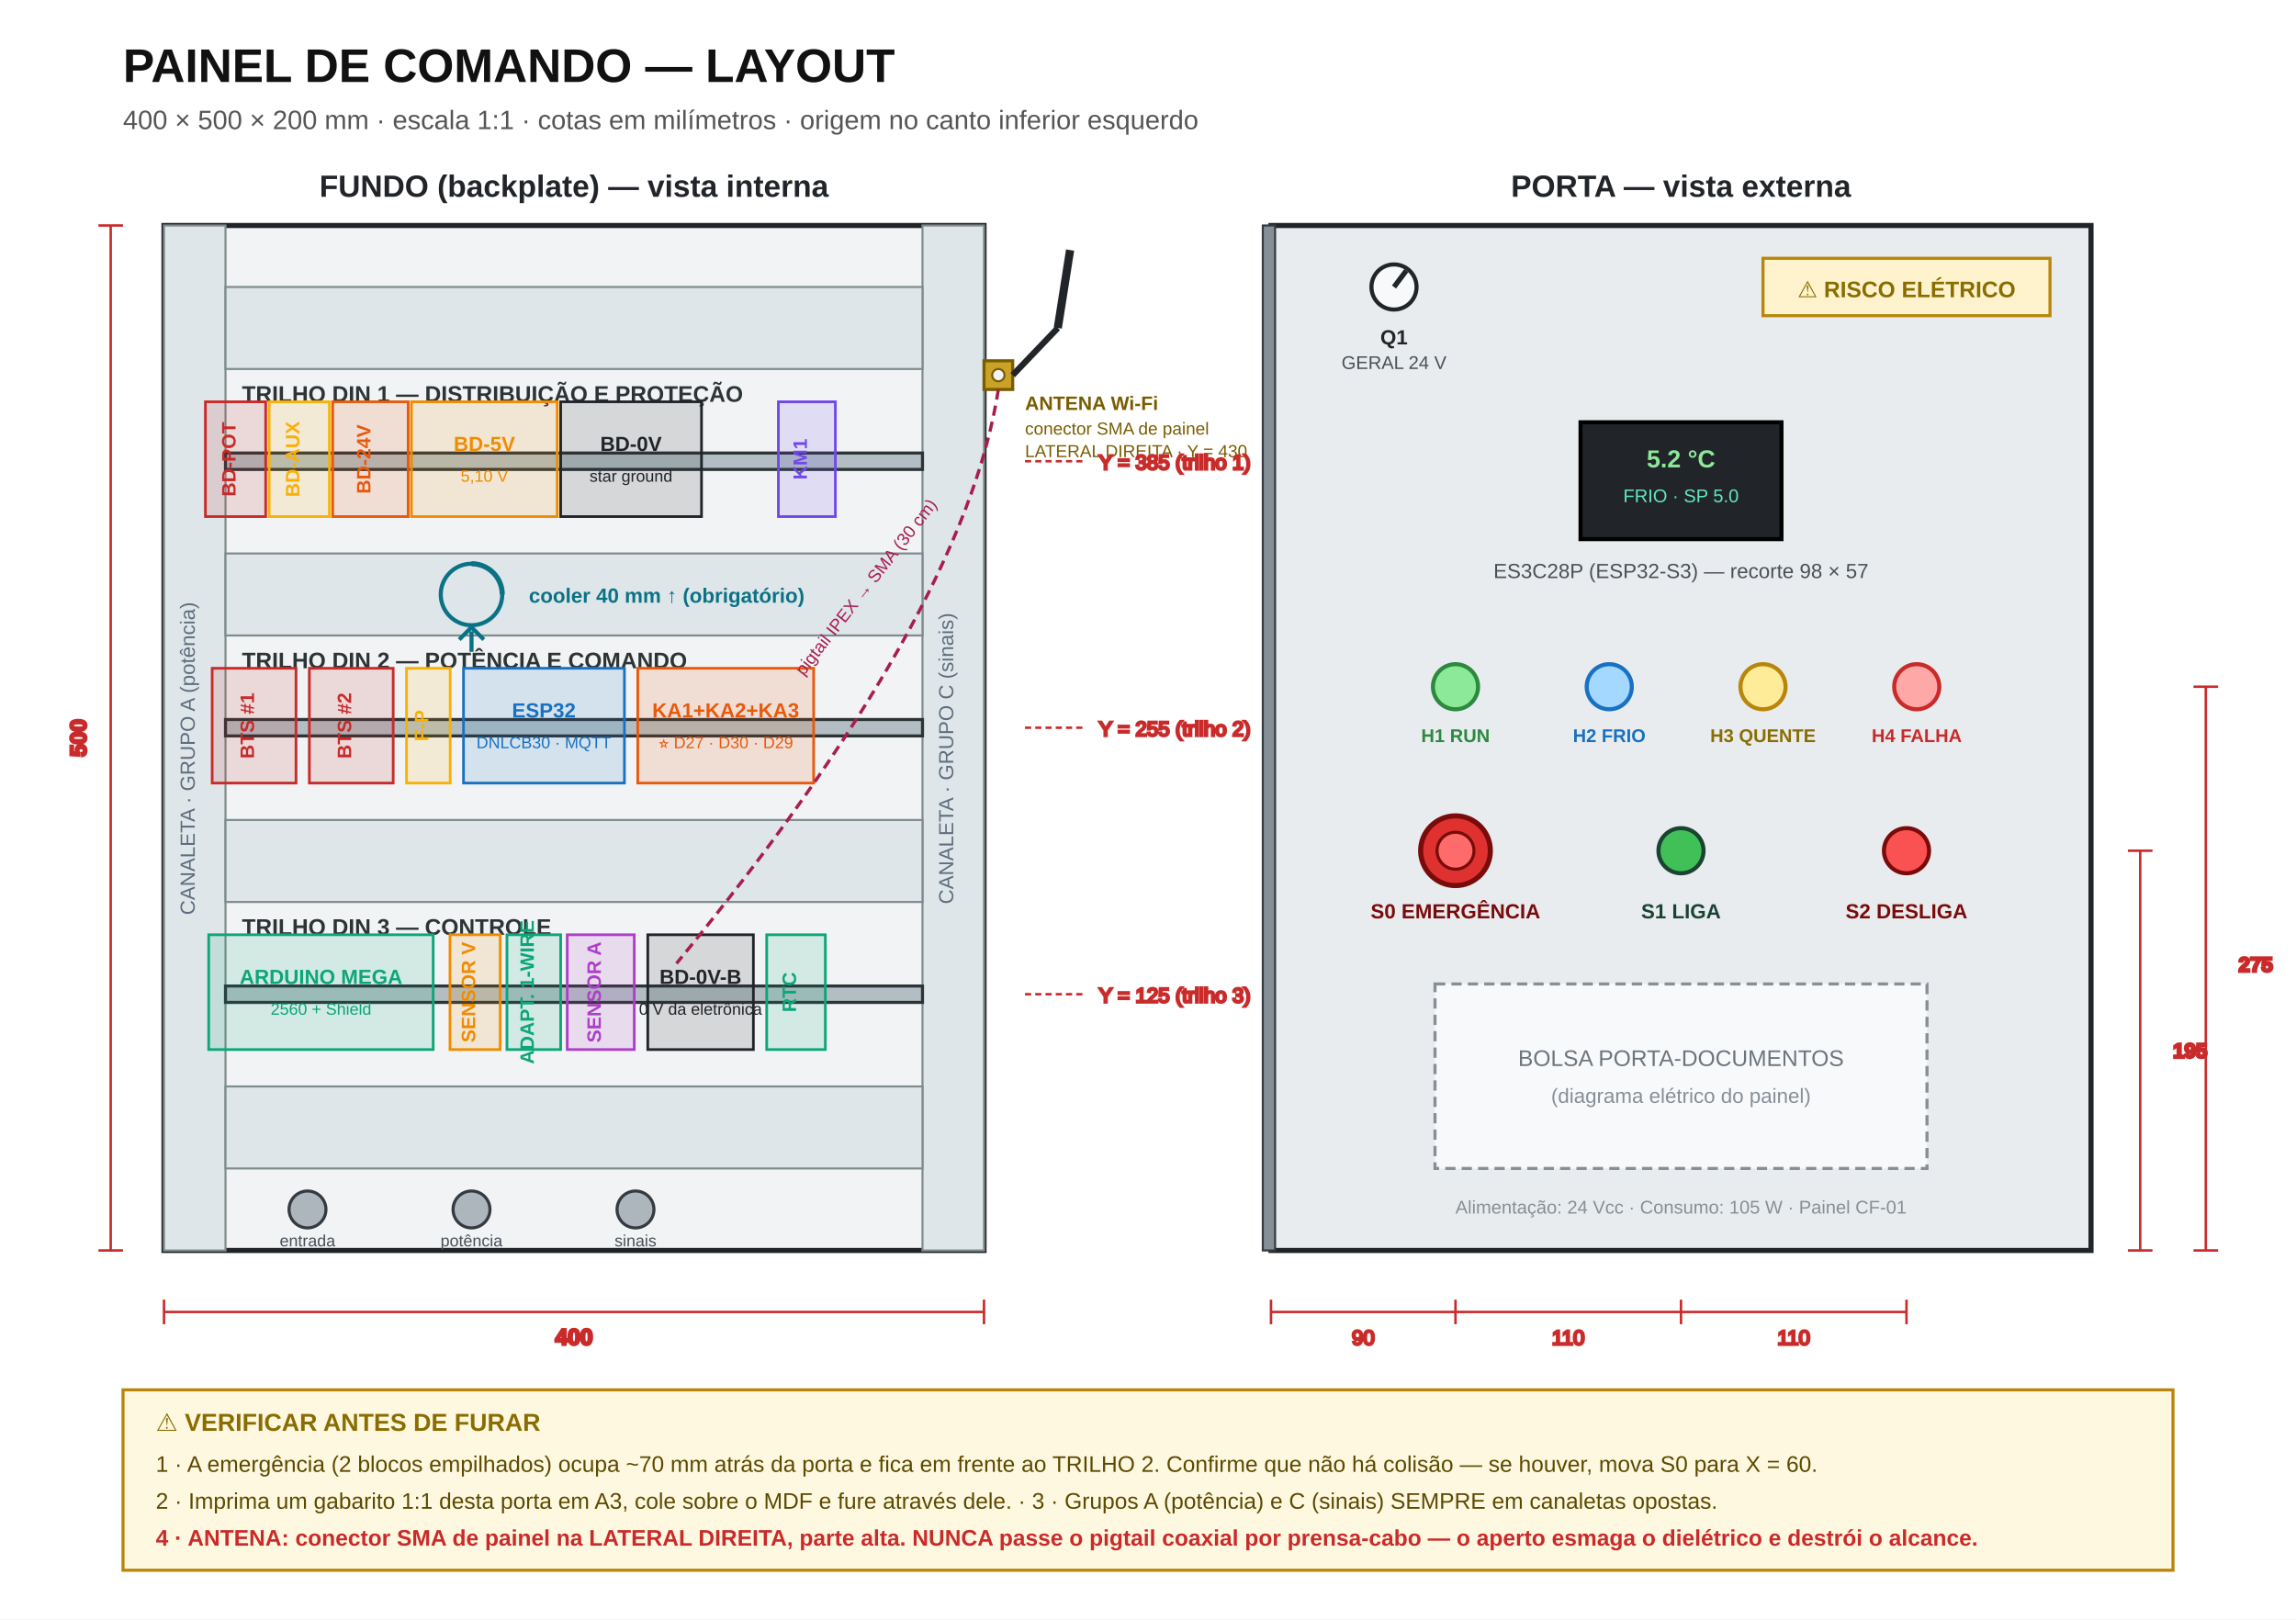
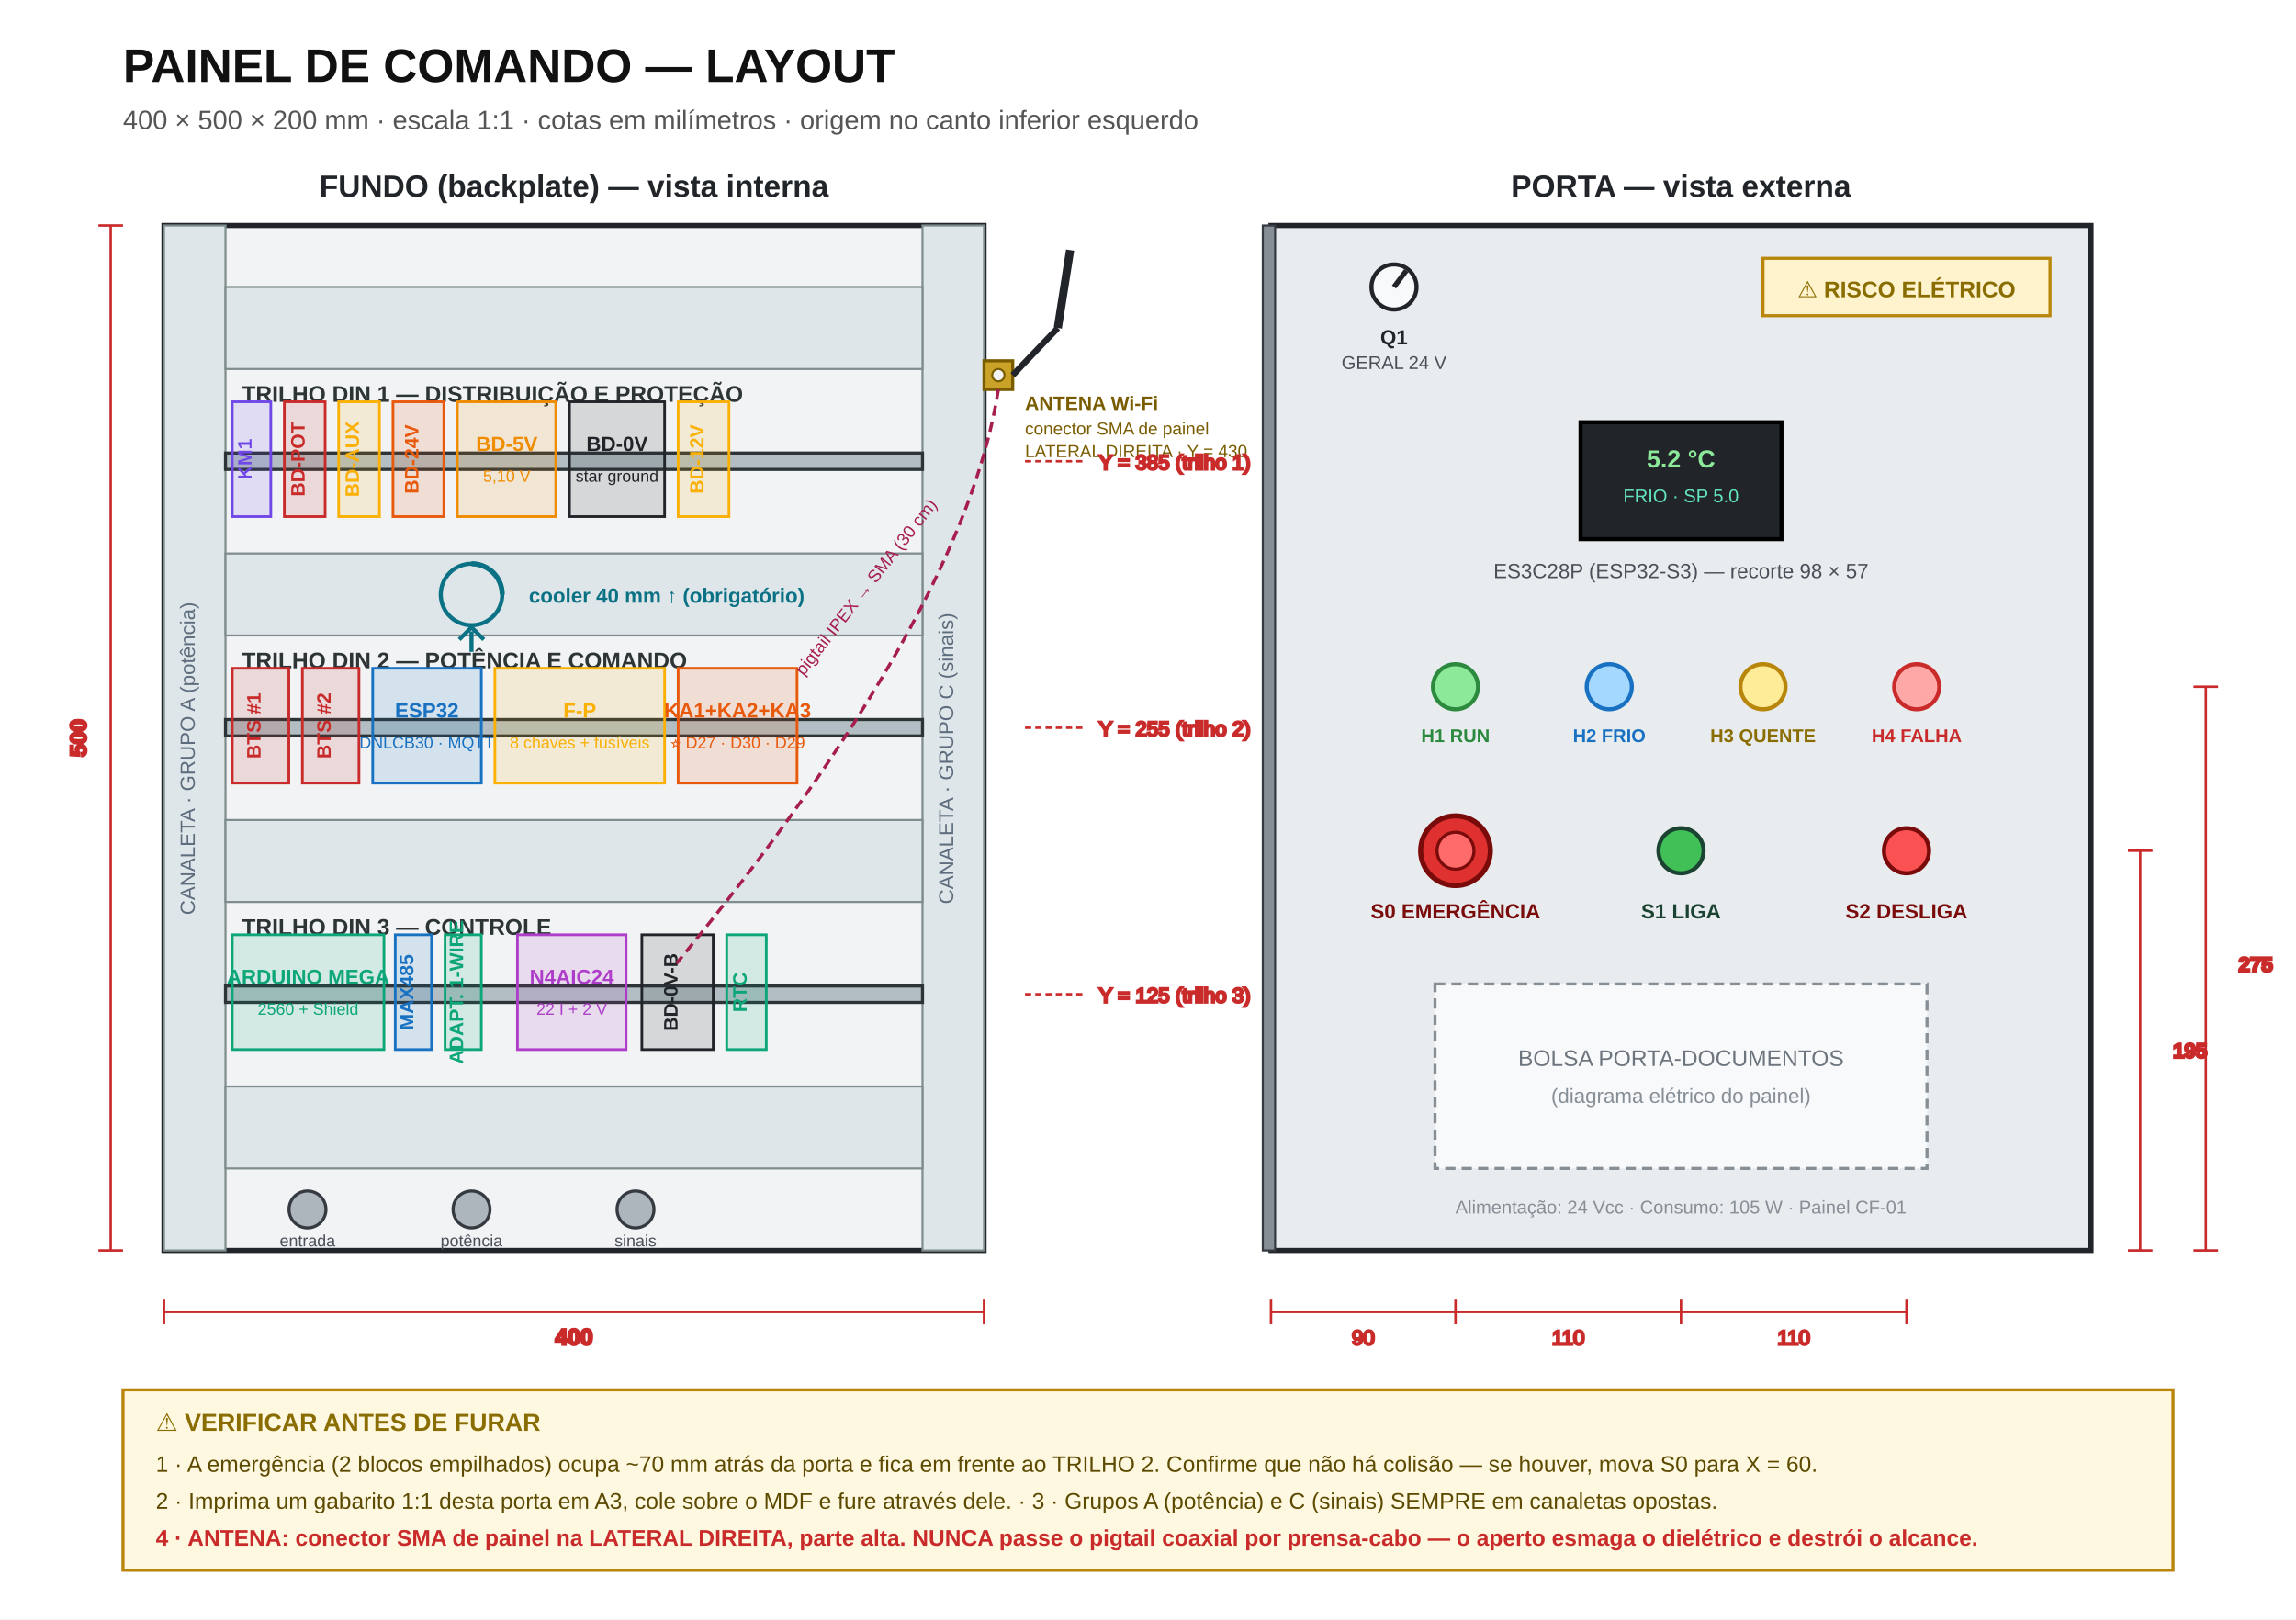
<svg xmlns="http://www.w3.org/2000/svg" viewBox="0 0 1120 790" width="1120" height="790" font-family="Segoe UI, Arial, sans-serif">
  <rect width="1120" height="790" fill="#ffffff" />
  <text x="60" y="40" font-size="23" font-weight="700" fill="#111">PAINEL DE COMANDO — LAYOUT</text>
  <text x="60" y="63" font-size="13" fill="#555">400 × 500 × 200 mm · escala 1:1 · cotas em milímetros · origem no canto inferior esquerdo</text>
  <text x="280" y="96" font-size="15" font-weight="700" fill="#212529" text-anchor="middle">FUNDO (backplate) — vista interna</text>
  <text x="820" y="96" font-size="15" font-weight="700" fill="#212529" text-anchor="middle">PORTA — vista externa</text>
  <rect x="80" y="110" width="400" height="500" fill="#f1f3f5" stroke="#212529" stroke-width="2.5" />
  <rect x="80" y="110" width="30" height="500" fill="#dfe6e9" stroke="#7f8c8d" stroke-width="1" />
  <rect x="450" y="110" width="30" height="500" fill="#dfe6e9" stroke="#7f8c8d" stroke-width="1" />
  <text x="95" y="370" font-size="10" fill="#5d6d7e" text-anchor="middle" transform="rotate(-90 95 370)">CANALETA · GRUPO A (potência)</text>
  <text x="465" y="370" font-size="10" fill="#5d6d7e" text-anchor="middle" transform="rotate(-90 465 370)">CANALETA · GRUPO C (sinais)</text>
  <g fill="#dfe6e9" stroke="#7f8c8d" stroke-width="1">
    <rect x="110" y="140" width="340" height="40" />
    <rect x="110" y="270" width="340" height="40" />
    <rect x="110" y="400" width="340" height="40" />
    <rect x="110" y="530" width="340" height="40" />
  </g>
  <rect x="110" y="221" width="340" height="8" fill="#b2bec3" stroke="#2d3436" stroke-width="1.5" />
  <text x="118" y="196" font-size="11" font-weight="700" fill="#2d3436">TRILHO DIN 1 — DISTRIBUIÇÃO E PROTEÇÃO</text>
  <g data-gerado="trilho1">
-     <rect x="100.2" y="196" width="29.4" height="56" fill="#c92a2a22" stroke="#c92a2a" stroke-width="1.3" />
-     <text x="114.9" y="224" font-size="9.5" font-weight="700" fill="#c92a2a" text-anchor="middle" transform="rotate(-90 114.9 224)">BD-POT</text>
-     <rect x="131.3" y="196" width="29.4" height="56" fill="#fab00522" stroke="#fab005" stroke-width="1.3" />
-     <text x="146.0" y="224" font-size="9.5" font-weight="700" fill="#fab005" text-anchor="middle" transform="rotate(-90 146.0 224)">BD-AUX</text>
-     <rect x="162.3" y="196" width="36.8" height="56" fill="#e8590c22" stroke="#e8590c" stroke-width="1.3" />
-     <text x="180.7" y="224" font-size="9.5" font-weight="700" fill="#e8590c" text-anchor="middle" transform="rotate(-90 180.7 224)">BD-24V</text>
-     <rect x="200.7" y="196" width="71.1" height="56" fill="#f08c0022" stroke="#f08c00" stroke-width="1.3" />
-     <text x="236.3" y="220" font-size="10" font-weight="700" fill="#f08c00" text-anchor="middle">BD-5V</text>
-     <text x="236.3" y="235" font-size="8" fill="#f08c00" text-anchor="middle">5,10 V</text>
-     <rect x="273.5" y="196" width="68.7" height="56" fill="#21252922" stroke="#212529" stroke-width="1.3" />
-     <text x="307.8" y="220" font-size="10" font-weight="700" fill="#212529" text-anchor="middle">BD-0V</text>
-     <text x="307.8" y="235" font-size="8" fill="#212529" text-anchor="middle">star ground</text>
-     <rect x="379.7" y="196" width="27.8" height="56" fill="#7048e822" stroke="#7048e8" stroke-width="1.3" />
-     <text x="393.6" y="224" font-size="9.5" font-weight="700" fill="#7048e8" text-anchor="middle" transform="rotate(-90 393.6 224)">KM1</text>
+     <rect x="113.3" y="196" width="18.8" height="56" fill="#7048e822" stroke="#7048e8" stroke-width="1.3" />
+     <text x="122.7" y="224" font-size="9.5" font-weight="700" fill="#7048e8" text-anchor="middle" transform="rotate(-90 122.7 224)">KM1</text>
+     <rect x="138.7" y="196" width="19.9" height="56" fill="#c92a2a22" stroke="#c92a2a" stroke-width="1.3" />
+     <text x="148.6" y="224" font-size="9.5" font-weight="700" fill="#c92a2a" text-anchor="middle" transform="rotate(-90 148.6 224)">BD-POT</text>
+     <rect x="165.2" y="196" width="19.9" height="56" fill="#fab00522" stroke="#fab005" stroke-width="1.3" />
+     <text x="175.1" y="224" font-size="9.5" font-weight="700" fill="#fab005" text-anchor="middle" transform="rotate(-90 175.1 224)">BD-AUX</text>
+     <rect x="191.7" y="196" width="24.8" height="56" fill="#e8590c22" stroke="#e8590c" stroke-width="1.3" />
+     <text x="204.1" y="224" font-size="9.5" font-weight="700" fill="#e8590c" text-anchor="middle" transform="rotate(-90 204.1 224)">BD-24V</text>
+     <rect x="223.1" y="196" width="48.0" height="56" fill="#f08c0022" stroke="#f08c00" stroke-width="1.3" />
+     <text x="247.2" y="220" font-size="10" font-weight="700" fill="#f08c00" text-anchor="middle">BD-5V</text>
+     <text x="247.2" y="235" font-size="8" fill="#f08c00" text-anchor="middle">5,10 V</text>
+     <rect x="277.8" y="196" width="46.4" height="56" fill="#21252922" stroke="#212529" stroke-width="1.3" />
+     <text x="301.0" y="220" font-size="10" font-weight="700" fill="#212529" text-anchor="middle">BD-0V</text>
+     <text x="301.0" y="235" font-size="8" fill="#212529" text-anchor="middle">star ground</text>
+     <rect x="330.8" y="196" width="24.8" height="56" fill="#fab00522" stroke="#fab005" stroke-width="1.3" />
+     <text x="343.2" y="224" font-size="9.5" font-weight="700" fill="#fab005" text-anchor="middle" transform="rotate(-90 343.2 224)">BD-12V</text>
  </g>
  <rect x="110" y="351" width="340" height="8" fill="#b2bec3" stroke="#2d3436" stroke-width="1.5" />
  <text x="118" y="326" font-size="11" font-weight="700" fill="#2d3436">TRILHO DIN 2 — POTÊNCIA E COMANDO</text>
  <g data-gerado="trilho2">
-     <rect x="103.5" y="326" width="40.9" height="56" fill="#c92a2a22" stroke="#c92a2a" stroke-width="1.3" />
-     <text x="123.9" y="354" font-size="9.5" font-weight="700" fill="#c92a2a" text-anchor="middle" transform="rotate(-90 123.9 354)">BTS #1</text>
-     <rect x="150.9" y="326" width="40.9" height="56" fill="#c92a2a22" stroke="#c92a2a" stroke-width="1.3" />
-     <text x="171.3" y="354" font-size="9.5" font-weight="700" fill="#c92a2a" text-anchor="middle" transform="rotate(-90 171.3 354)">BTS #2</text>
-     <rect x="198.3" y="326" width="21.3" height="56" fill="#fab00522" stroke="#fab005" stroke-width="1.3" />
-     <text x="208.9" y="354" font-size="9.5" font-weight="700" fill="#fab005" text-anchor="middle" transform="rotate(-90 208.9 354)">F-P</text>
-     <rect x="226.1" y="326" width="78.5" height="56" fill="#1971c222" stroke="#1971c2" stroke-width="1.3" />
-     <text x="265.3" y="350" font-size="10" font-weight="700" fill="#1971c2" text-anchor="middle">ESP32</text>
-     <text x="265.3" y="365" font-size="8" fill="#1971c2" text-anchor="middle">DNLCB30 · MQTT</text>
-     <rect x="311.1" y="326" width="85.8" height="56" fill="#e8590c22" stroke="#e8590c" stroke-width="1.3" />
-     <text x="354.0" y="350" font-size="10" font-weight="700" fill="#e8590c" text-anchor="middle">KA1+KA2+KA3</text>
-     <text x="354.0" y="365" font-size="8" fill="#e8590c" text-anchor="middle">⭐ D27 · D30 · D29</text>
+     <rect x="113.3" y="326" width="27.6" height="56" fill="#c92a2a22" stroke="#c92a2a" stroke-width="1.3" />
+     <text x="127.1" y="354" font-size="9.5" font-weight="700" fill="#c92a2a" text-anchor="middle" transform="rotate(-90 127.1 354)">BTS #1</text>
+     <rect x="147.5" y="326" width="27.6" height="56" fill="#c92a2a22" stroke="#c92a2a" stroke-width="1.3" />
+     <text x="161.3" y="354" font-size="9.5" font-weight="700" fill="#c92a2a" text-anchor="middle" transform="rotate(-90 161.3 354)">BTS #2</text>
+     <rect x="181.8" y="326" width="53.0" height="56" fill="#1971c222" stroke="#1971c2" stroke-width="1.3" />
+     <text x="208.2" y="350" font-size="10" font-weight="700" fill="#1971c2" text-anchor="middle">ESP32</text>
+     <text x="208.2" y="365" font-size="8" fill="#1971c2" text-anchor="middle">DNLCB30 · MQTT</text>
+     <rect x="241.4" y="326" width="82.8" height="56" fill="#fab00522" stroke="#fab005" stroke-width="1.3" />
+     <text x="282.8" y="350" font-size="10" font-weight="700" fill="#fab005" text-anchor="middle">F-P</text>
+     <text x="282.8" y="365" font-size="8" fill="#fab005" text-anchor="middle">8 chaves + fusíveis</text>
+     <rect x="330.8" y="326" width="58.0" height="56" fill="#e8590c22" stroke="#e8590c" stroke-width="1.3" />
+     <text x="359.8" y="350" font-size="10" font-weight="700" fill="#e8590c" text-anchor="middle">KA1+KA2+KA3</text>
+     <text x="359.8" y="365" font-size="8" fill="#e8590c" text-anchor="middle">⭐ D27 · D30 · D29</text>
  </g>
  <circle cx="230" cy="290" r="15" fill="none" stroke="#0b7285" stroke-width="2" />
  <path d="M230 275 A15 15 0 0 1 245 290" fill="none" stroke="#0b7285" stroke-width="2.5" />
  <path d="M230 308 L230 318 M224 312 L230 306 L236 312" stroke="#0b7285" stroke-width="2" fill="none" />
  <text x="258" y="294" font-size="10" font-weight="700" fill="#0b7285">cooler 40 mm ↑ (obrigatório)</text>
  <rect x="110" y="481" width="340" height="8" fill="#b2bec3" stroke="#2d3436" stroke-width="1.5" />
  <text x="118" y="456" font-size="11" font-weight="700" fill="#2d3436">TRILHO DIN 3 — CONTROLE</text>
  <g data-gerado="trilho3">
-     <rect x="101.8" y="456" width="109.5" height="56" fill="#0ca67822" stroke="#0ca678" stroke-width="1.3" />
-     <text x="156.6" y="480" font-size="10" font-weight="700" fill="#0ca678" text-anchor="middle">ARDUINO MEGA</text>
-     <text x="156.6" y="495" font-size="8" fill="#0ca678" text-anchor="middle">2560 + Shield</text>
-     <rect x="219.5" y="456" width="24.5" height="56" fill="#f08c0022" stroke="#f08c00" stroke-width="1.3" />
-     <text x="231.8" y="484" font-size="9.5" font-weight="700" fill="#f08c00" text-anchor="middle" transform="rotate(-90 231.8 484)">SENSOR V</text>
-     <rect x="247.3" y="456" width="26.2" height="56" fill="#0ca67822" stroke="#0ca678" stroke-width="1.3" />
-     <text x="260.4" y="484" font-size="9.5" font-weight="700" fill="#0ca678" text-anchor="middle" transform="rotate(-90 260.4 484)">ADAPT. 1-WIRE</text>
-     <rect x="276.7" y="456" width="32.7" height="56" fill="#ae3ec922" stroke="#ae3ec9" stroke-width="1.3" />
-     <text x="293.1" y="484" font-size="9.5" font-weight="700" fill="#ae3ec9" text-anchor="middle" transform="rotate(-90 293.1 484)">SENSOR A</text>
-     <rect x="316.0" y="456" width="51.5" height="56" fill="#21252922" stroke="#212529" stroke-width="1.3" />
-     <text x="341.7" y="480" font-size="10" font-weight="700" fill="#212529" text-anchor="middle">BD-0V-B</text>
-     <text x="341.7" y="495" font-size="8" fill="#212529" text-anchor="middle">0 V da eletrônica</text>
-     <rect x="374.0" y="456" width="28.6" height="56" fill="#0ca67822" stroke="#0ca678" stroke-width="1.3" />
-     <text x="388.3" y="484" font-size="9.5" font-weight="700" fill="#0ca678" text-anchor="middle" transform="rotate(-90 388.3 484)">RTC</text>
+     <rect x="113.3" y="456" width="74.0" height="56" fill="#0ca67822" stroke="#0ca678" stroke-width="1.3" />
+     <text x="150.3" y="480" font-size="10" font-weight="700" fill="#0ca678" text-anchor="middle">ARDUINO MEGA</text>
+     <text x="150.3" y="495" font-size="8" fill="#0ca678" text-anchor="middle">2560 + Shield</text>
+     <rect x="192.8" y="456" width="17.7" height="56" fill="#1971c222" stroke="#1971c2" stroke-width="1.3" />
+     <text x="201.6" y="484" font-size="9.5" font-weight="700" fill="#1971c2" text-anchor="middle" transform="rotate(-90 201.6 484)">MAX485</text>
+     <rect x="217.1" y="456" width="17.7" height="56" fill="#0ca67822" stroke="#0ca678" stroke-width="1.3" />
+     <text x="225.9" y="484" font-size="9.5" font-weight="700" fill="#0ca678" text-anchor="middle" transform="rotate(-90 225.9 484)">ADAPT. 1-WIRE</text>
+     <rect x="252.4" y="456" width="53.0" height="56" fill="#ae3ec922" stroke="#ae3ec9" stroke-width="1.3" />
+     <text x="278.9" y="480" font-size="10" font-weight="700" fill="#ae3ec9" text-anchor="middle">N4AIC24</text>
+     <text x="278.9" y="495" font-size="8" fill="#ae3ec9" text-anchor="middle">22 I + 2 V</text>
+     <rect x="313.1" y="456" width="34.8" height="56" fill="#21252922" stroke="#212529" stroke-width="1.3" />
+     <text x="330.5" y="484" font-size="9.5" font-weight="700" fill="#212529" text-anchor="middle" transform="rotate(-90 330.5 484)">BD-0V-B</text>
+     <rect x="354.5" y="456" width="19.3" height="56" fill="#0ca67822" stroke="#0ca678" stroke-width="1.3" />
+     <text x="364.2" y="484" font-size="9.5" font-weight="700" fill="#0ca678" text-anchor="middle" transform="rotate(-90 364.2 484)">RTC</text>
  </g>
  <g>
    <circle cx="150" cy="590" r="9" fill="#adb5bd" stroke="#343a40" stroke-width="1.5" />
    <circle cx="230" cy="590" r="9" fill="#adb5bd" stroke="#343a40" stroke-width="1.5" />
    <circle cx="310" cy="590" r="9" fill="#adb5bd" stroke="#343a40" stroke-width="1.5" />
    <text x="150" y="608" font-size="8" fill="#495057" text-anchor="middle">entrada</text>
    <text x="230" y="608" font-size="8" fill="#495057" text-anchor="middle">potência</text>
    <text x="310" y="608" font-size="8" fill="#495057" text-anchor="middle">sinais</text>
  </g>
  <g>
    <rect x="480" y="176" width="14" height="14" fill="#c9a227" stroke="#7a5c00" stroke-width="1.5" />
    <circle cx="487" cy="183" r="3" fill="#f1f3f5" stroke="#7a5c00" stroke-width="1" />
    <line x1="494" y1="183" x2="516" y2="160" stroke="#212529" stroke-width="3" />
    <line x1="516" y1="160" x2="522" y2="122" stroke="#212529" stroke-width="4" />
    <text x="500" y="200" font-size="9.5" font-weight="700" fill="#7a5c00">ANTENA Wi-Fi</text>
    <text x="500" y="212" font-size="8.5" fill="#7a5c00">conector SMA de painel</text>
    <text x="500" y="223" font-size="8.5" fill="#7a5c00">LATERAL DIREITA · Y = 430</text>
    <path d="M487 190 Q470 300 330 470" fill="none" stroke="#a61e4d" stroke-width="1.6" stroke-dasharray="5 3" />
    <text x="392" y="330" font-size="8.5" fill="#a61e4d" transform="rotate(-52 392 330)">pigtail IPEX → SMA (30 cm)</text>
  </g>
  <g stroke="#c92a2a" stroke-width="1.2" fill="#c92a2a" font-size="11">
    <line x1="54" y1="110" x2="54" y2="610" />
    <line x1="48" y1="110" x2="60" y2="110" />
    <line x1="48" y1="610" x2="60" y2="610" />
    <text x="42" y="360" text-anchor="middle" font-weight="700" transform="rotate(-90 42 360)">500</text>
    <line x1="80" y1="640" x2="480" y2="640" />
    <line x1="80" y1="634" x2="80" y2="646" />
    <line x1="480" y1="634" x2="480" y2="646" />
    <text x="280" y="656" text-anchor="middle" font-weight="700">400</text>
    <line x1="500" y1="225" x2="530" y2="225" stroke-dasharray="3 2" />
    <text x="536" y="229" font-size="10">Y = 385 (trilho 1)</text>
    <line x1="500" y1="355" x2="530" y2="355" stroke-dasharray="3 2" />
    <text x="536" y="359" font-size="10">Y = 255 (trilho 2)</text>
    <line x1="500" y1="485" x2="530" y2="485" stroke-dasharray="3 2" />
    <text x="536" y="489" font-size="10">Y = 125 (trilho 3)</text>
  </g>
  <rect x="620" y="110" width="400" height="500" fill="#e9ecef" stroke="#212529" stroke-width="2.5" />
  <rect x="616" y="110" width="6" height="500" fill="#868e96" stroke="#343a40" stroke-width="1" />
  <circle cx="680" cy="140" r="11" fill="#f8f9fa" stroke="#212529" stroke-width="2" />
  <line x1="680" y1="140" x2="686" y2="132" stroke="#212529" stroke-width="2.5" />
  <text x="680" y="168" font-size="10" font-weight="700" fill="#212529" text-anchor="middle">Q1</text>
  <text x="680" y="180" font-size="9" fill="#495057" text-anchor="middle">GERAL 24 V</text>
  <rect x="860" y="126" width="140" height="28" fill="#fff3cd" stroke="#b8860b" stroke-width="1.5" />
  <text x="930" y="145" font-size="11" font-weight="700" fill="#8a6d00" text-anchor="middle">⚠ RISCO ELÉTRICO</text>
  <rect x="771" y="206" width="98" height="57" fill="#212529" stroke="#000" stroke-width="2" />
  <text x="820" y="228" font-size="12" font-weight="700" fill="#8ce99a" text-anchor="middle">5.2 °C</text>
  <text x="820" y="245" font-size="9" fill="#63e6be" text-anchor="middle">FRIO · SP 5.0</text>
  <text x="820" y="282" font-size="10" fill="#495057" text-anchor="middle">ES3C28P (ESP32-S3) — recorte 98 × 57</text>
  <g>
    <circle cx="710" cy="335" r="11" fill="#8ce99a" stroke="#2b8a3e" stroke-width="2" />
    <text x="710" y="362" font-size="9" font-weight="700" fill="#2b8a3e" text-anchor="middle">H1 RUN</text>
    <circle cx="785" cy="335" r="11" fill="#a5d8ff" stroke="#1971c2" stroke-width="2" />
    <text x="785" y="362" font-size="9" font-weight="700" fill="#1971c2" text-anchor="middle">H2 FRIO</text>
    <circle cx="860" cy="335" r="11" fill="#ffec99" stroke="#b8860b" stroke-width="2" />
    <text x="860" y="362" font-size="9" font-weight="700" fill="#8a6d00" text-anchor="middle">H3 QUENTE</text>
    <circle cx="935" cy="335" r="11" fill="#ffa8a8" stroke="#c92a2a" stroke-width="2" />
    <text x="935" y="362" font-size="9" font-weight="700" fill="#c92a2a" text-anchor="middle">H4 FALHA</text>
  </g>
  <g>
    <circle cx="710" cy="415" r="17" fill="#e03131" stroke="#7a0b0b" stroke-width="2.5" />
    <circle cx="710" cy="415" r="9" fill="#ff6b6b" stroke="#7a0b0b" stroke-width="1.5" />
    <text x="710" y="448" font-size="10" font-weight="700" fill="#7a0b0b" text-anchor="middle">S0 EMERGÊNCIA</text>
    <circle cx="820" cy="415" r="11" fill="#40c057" stroke="#1b4332" stroke-width="2" />
    <text x="820" y="448" font-size="10" font-weight="700" fill="#1b4332" text-anchor="middle">S1 LIGA</text>
    <circle cx="930" cy="415" r="11" fill="#fa5252" stroke="#7a0b0b" stroke-width="2" />
    <text x="930" y="448" font-size="10" font-weight="700" fill="#7a0b0b" text-anchor="middle">S2 DESLIGA</text>
  </g>
  <rect x="700" y="480" width="240" height="90" fill="#f8f9fa" stroke="#868e96" stroke-width="1.5" stroke-dasharray="5 3" />
  <text x="820" y="520" font-size="11" fill="#6c757d" text-anchor="middle">BOLSA PORTA-DOCUMENTOS</text>
  <text x="820" y="538" font-size="10" fill="#868e96" text-anchor="middle">(diagrama elétrico do painel)</text>
  <text x="820" y="592" font-size="9" fill="#868e96" text-anchor="middle">Alimentação: 24 Vcc · Consumo: 105 W · Painel CF-01</text>
  <g stroke="#c92a2a" stroke-width="1.2" fill="#c92a2a" font-size="10">
    <line x1="620" y1="640" x2="710" y2="640" />
    <line x1="620" y1="634" x2="620" y2="646" />
    <line x1="710" y1="634" x2="710" y2="646" />
    <text x="665" y="656" text-anchor="middle">90</text>
    <line x1="710" y1="640" x2="820" y2="640" />
    <line x1="820" y1="634" x2="820" y2="646" />
    <text x="765" y="656" text-anchor="middle">110</text>
    <line x1="820" y1="640" x2="930" y2="640" />
    <line x1="930" y1="634" x2="930" y2="646" />
    <text x="875" y="656" text-anchor="middle">110</text>
    <line x1="1044" y1="415" x2="1044" y2="610" />
    <line x1="1038" y1="415" x2="1050" y2="415" />
    <line x1="1038" y1="610" x2="1050" y2="610" />
    <text x="1060" y="516" font-weight="700">195</text>
    <line x1="1076" y1="335" x2="1076" y2="610" />
    <line x1="1070" y1="335" x2="1082" y2="335" />
    <line x1="1070" y1="610" x2="1082" y2="610" />
    <text x="1092" y="474" font-weight="700">275</text>
  </g>
  <g font-size="12">
    <rect x="60" y="678" width="1000" height="88" fill="#fff8e1" stroke="#b8860b" stroke-width="1.5" />
    <text x="76" y="698" font-weight="700" fill="#8a6d00">⚠ VERIFICAR ANTES DE FURAR</text>
    <text x="76" y="718" font-size="11" fill="#5c4a00">1 · A emergência (2 blocos empilhados) ocupa ~70 mm atrás da porta e fica em frente ao TRILHO 2. Confirme que não há colisão — se houver, mova S0 para X = 60.</text>
    <text x="76" y="736" font-size="11" fill="#5c4a00">2 · Imprima um gabarito 1:1 desta porta em A3, cole sobre o MDF e fure através dele.  ·  3 · Grupos A (potência) e C (sinais) SEMPRE em canaletas opostas.</text>
    <text x="76" y="754" font-size="11" font-weight="700" fill="#c92a2a">4 · ANTENA: conector SMA de painel na LATERAL DIREITA, parte alta. NUNCA passe o pigtail coaxial por prensa-cabo — o aperto esmaga o dielétrico e destrói o alcance.</text>
  </g>
</svg>
